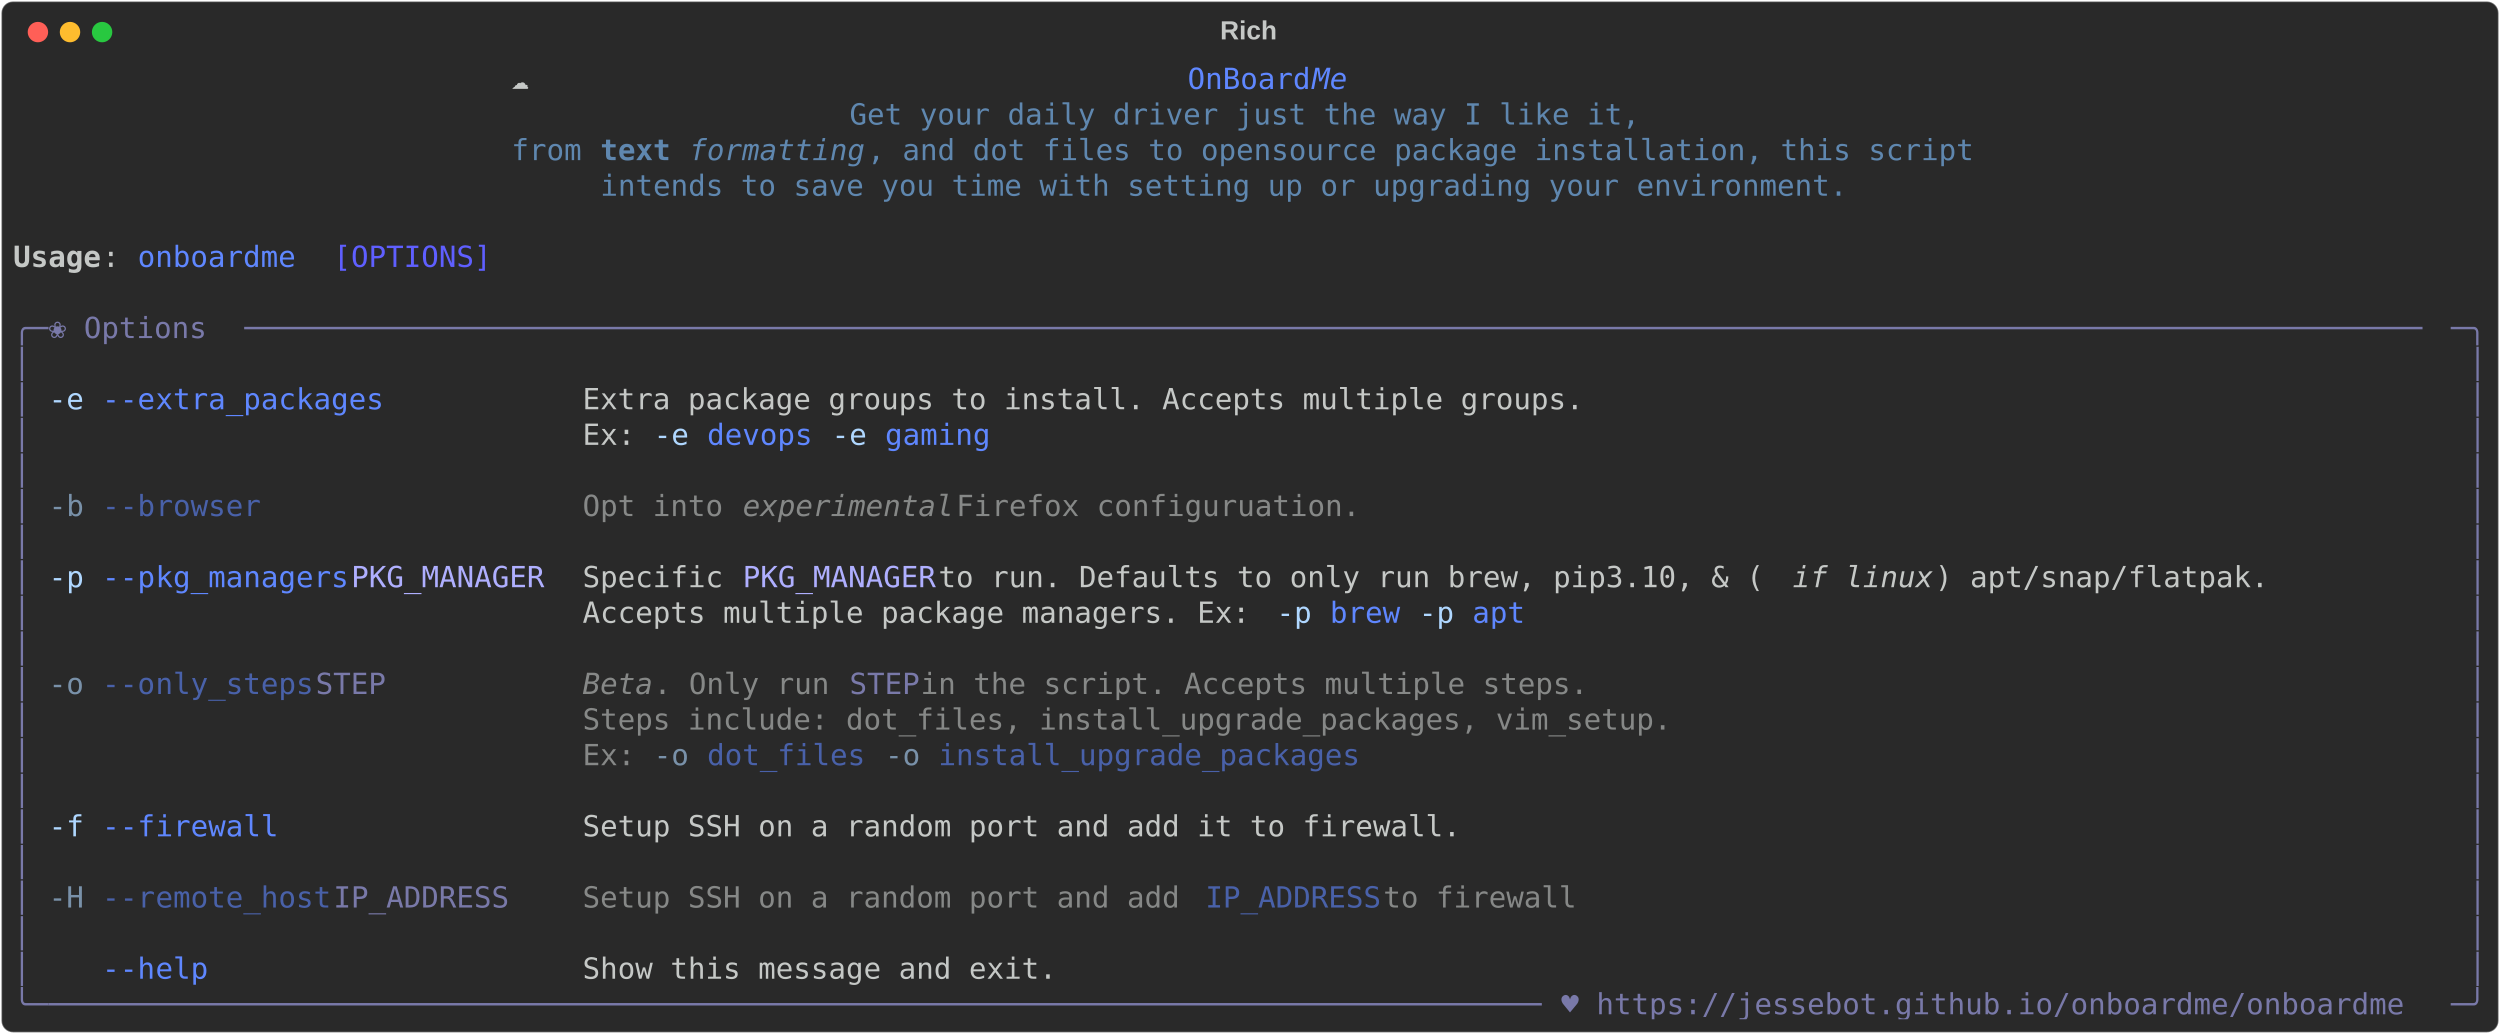
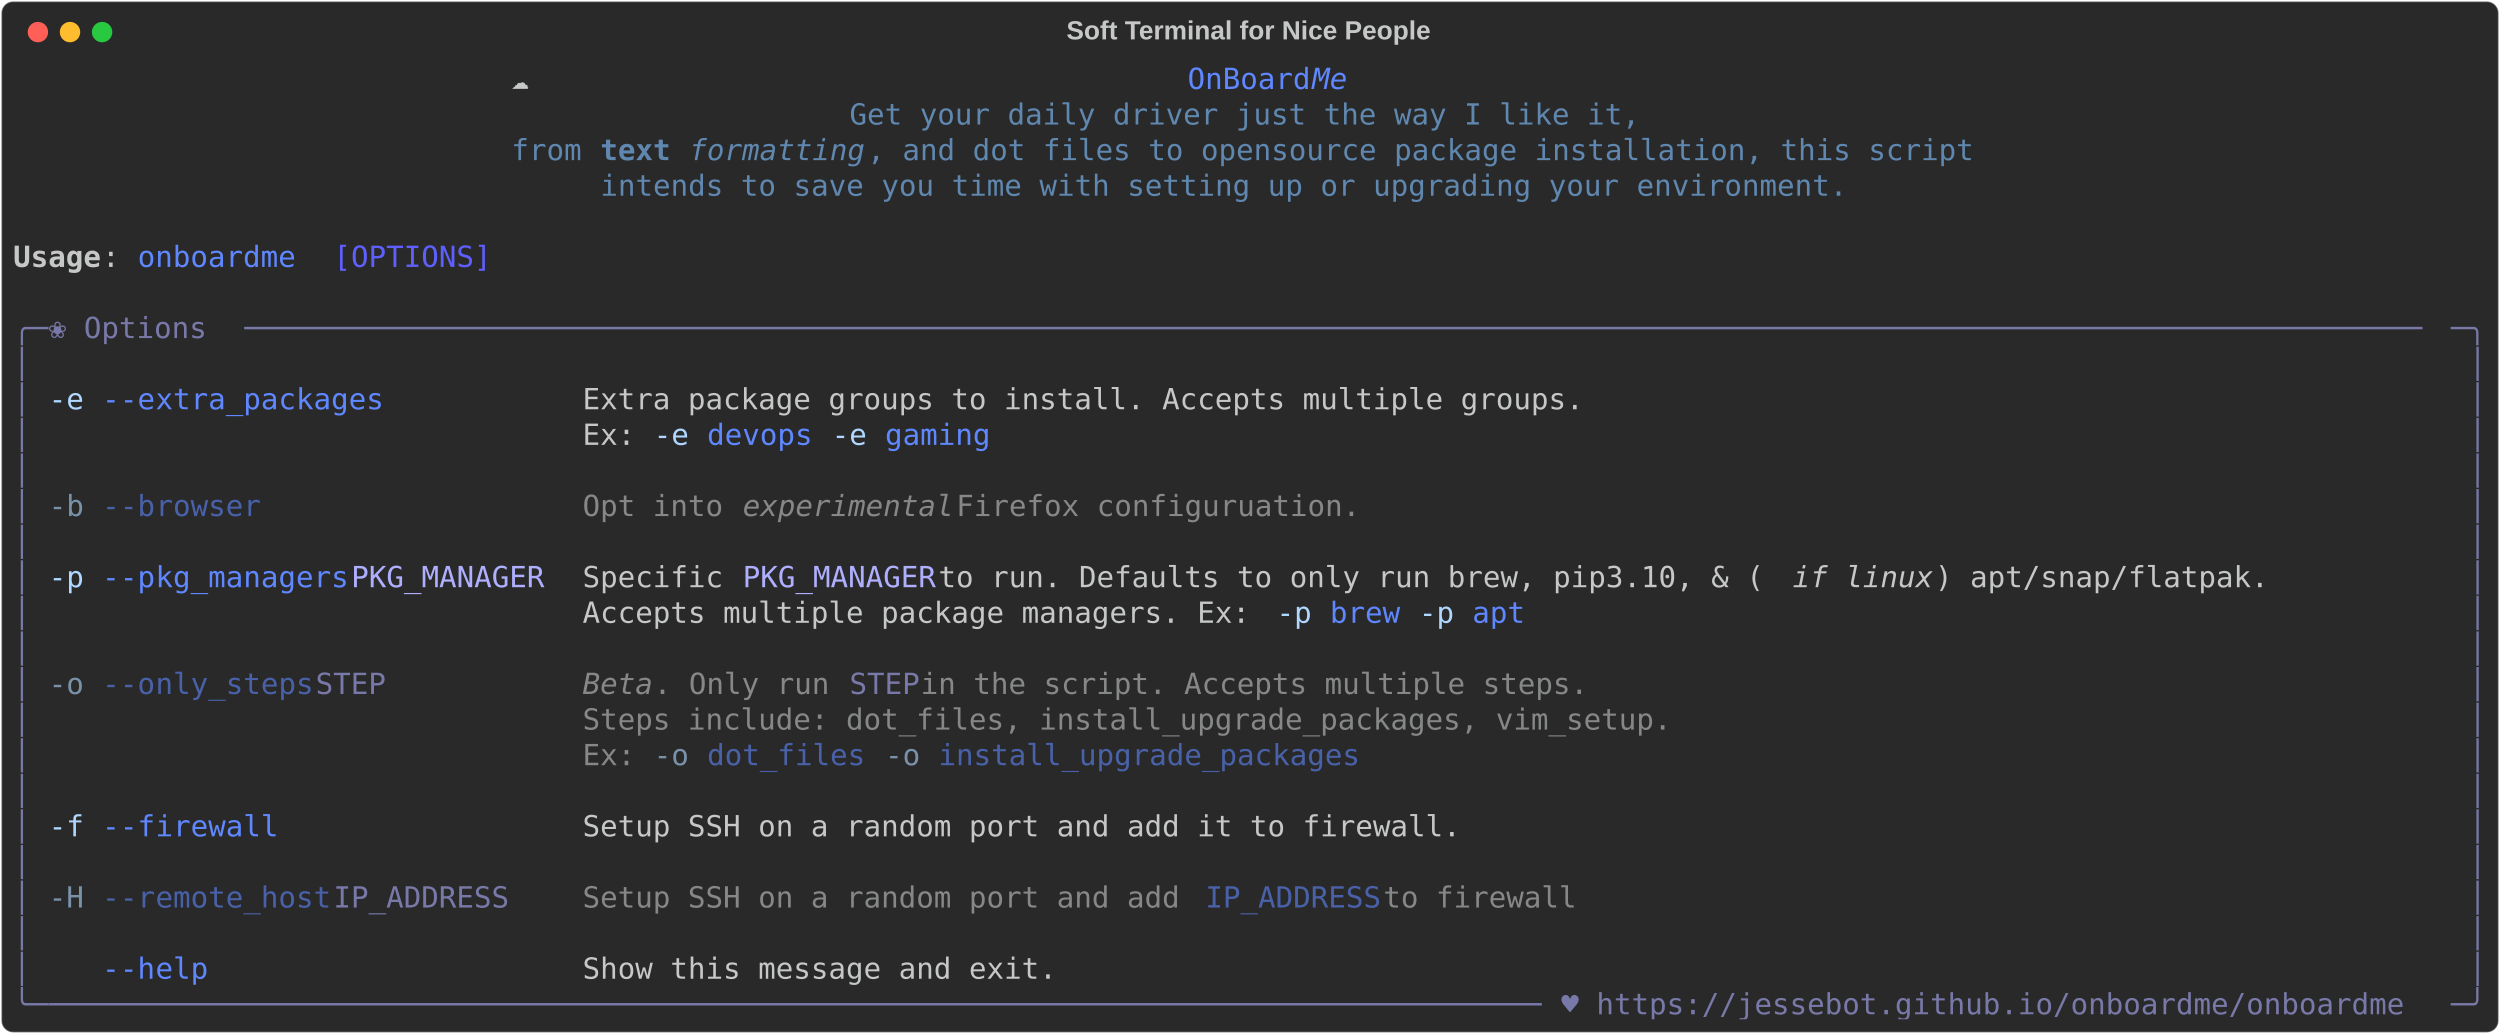
<svg xmlns="http://www.w3.org/2000/svg" class="rich-terminal" viewBox="0 0 1714 708.8">
  <style>

    @font-face {
        font-family: "Fira Code";
        src: local("FiraCode-Regular"),
                url("https://cdnjs.cloudflare.com/ajax/libs/firacode/6.2.0/woff2/FiraCode-Regular.woff2") format("woff2"),
                url("https://cdnjs.cloudflare.com/ajax/libs/firacode/6.2.0/woff/FiraCode-Regular.woff") format("woff");
        font-style: normal;
        font-weight: 400;
    }
    @font-face {
        font-family: "Fira Code";
        src: local("FiraCode-Bold"),
                url("https://cdnjs.cloudflare.com/ajax/libs/firacode/6.2.0/woff2/FiraCode-Bold.woff2") format("woff2"),
                url("https://cdnjs.cloudflare.com/ajax/libs/firacode/6.2.0/woff/FiraCode-Bold.woff") format("woff");
        font-style: bold;
        font-weight: 700;
    }

    .terminal-1534585519-matrix {
        font-family: Fira Code, monospace;
        font-size: 20px;
        line-height: 24.4px;
        font-variant-east-asian: full-width;
    }

    .terminal-1534585519-title {
        font-size: 18px;
        font-weight: bold;
        font-family: arial;
    }

    .terminal-1534585519-r1 { fill: #c5c8c6 }
.terminal-1534585519-r2 { fill: #5f87ff }
.terminal-1534585519-r3 { fill: #5f87ff;font-style: italic; }
.terminal-1534585519-r4 { fill: #5f87af }
.terminal-1534585519-r5 { fill: #5f87af;font-weight: bold }
.terminal-1534585519-r6 { fill: #5f87af;font-style: italic; }
.terminal-1534585519-r7 { fill: #c5c8c6;font-weight: bold }
.terminal-1534585519-r8 { fill: #5f5fff }
.terminal-1534585519-r9 { fill: #7979a9 }
.terminal-1534585519-r10 { fill: #afd7ff }
.terminal-1534585519-r11 { fill: #868887 }
.terminal-1534585519-r12 { fill: #7991a9 }
.terminal-1534585519-r13 { fill: #4961a9 }
.terminal-1534585519-r14 { fill: #868887;font-style: italic; }
.terminal-1534585519-r15 { fill: #afafff }
.terminal-1534585519-r16 { fill: #c5c8c6;font-style: italic; }
    </style>
  <defs>
    <clipPath id="terminal-1534585519-clip-terminal">
      <rect x="0" y="0" width="1694.8" height="657.8" />
    </clipPath>
    <clipPath id="terminal-1534585519-line-0">
      <rect x="0" y="1.5" width="1695.8" height="24.65" />
    </clipPath>
    <clipPath id="terminal-1534585519-line-1">
      <rect x="0" y="25.9" width="1695.8" height="24.65" />
    </clipPath>
    <clipPath id="terminal-1534585519-line-2">
      <rect x="0" y="50.3" width="1695.8" height="24.65" />
    </clipPath>
    <clipPath id="terminal-1534585519-line-3">
      <rect x="0" y="74.7" width="1695.8" height="24.65" />
    </clipPath>
    <clipPath id="terminal-1534585519-line-4">
      <rect x="0" y="99.1" width="1695.8" height="24.65" />
    </clipPath>
    <clipPath id="terminal-1534585519-line-5">
      <rect x="0" y="123.5" width="1695.8" height="24.65" />
    </clipPath>
    <clipPath id="terminal-1534585519-line-6">
      <rect x="0" y="147.9" width="1695.8" height="24.65" />
    </clipPath>
    <clipPath id="terminal-1534585519-line-7">
      <rect x="0" y="172.3" width="1695.8" height="24.65" />
    </clipPath>
    <clipPath id="terminal-1534585519-line-8">
      <rect x="0" y="196.7" width="1695.8" height="24.65" />
    </clipPath>
    <clipPath id="terminal-1534585519-line-9">
      <rect x="0" y="221.1" width="1695.8" height="24.65" />
    </clipPath>
    <clipPath id="terminal-1534585519-line-10">
      <rect x="0" y="245.5" width="1695.8" height="24.65" />
    </clipPath>
    <clipPath id="terminal-1534585519-line-11">
      <rect x="0" y="269.9" width="1695.8" height="24.65" />
    </clipPath>
    <clipPath id="terminal-1534585519-line-12">
      <rect x="0" y="294.3" width="1695.8" height="24.65" />
    </clipPath>
    <clipPath id="terminal-1534585519-line-13">
      <rect x="0" y="318.7" width="1695.8" height="24.65" />
    </clipPath>
    <clipPath id="terminal-1534585519-line-14">
      <rect x="0" y="343.1" width="1695.8" height="24.65" />
    </clipPath>
    <clipPath id="terminal-1534585519-line-15">
      <rect x="0" y="367.5" width="1695.8" height="24.65" />
    </clipPath>
    <clipPath id="terminal-1534585519-line-16">
      <rect x="0" y="391.9" width="1695.8" height="24.65" />
    </clipPath>
    <clipPath id="terminal-1534585519-line-17">
      <rect x="0" y="416.3" width="1695.8" height="24.65" />
    </clipPath>
    <clipPath id="terminal-1534585519-line-18">
      <rect x="0" y="440.7" width="1695.8" height="24.65" />
    </clipPath>
    <clipPath id="terminal-1534585519-line-19">
      <rect x="0" y="465.1" width="1695.8" height="24.65" />
    </clipPath>
    <clipPath id="terminal-1534585519-line-20">
      <rect x="0" y="489.5" width="1695.8" height="24.65" />
    </clipPath>
    <clipPath id="terminal-1534585519-line-21">
      <rect x="0" y="513.9" width="1695.8" height="24.65" />
    </clipPath>
    <clipPath id="terminal-1534585519-line-22">
      <rect x="0" y="538.3" width="1695.8" height="24.65" />
    </clipPath>
    <clipPath id="terminal-1534585519-line-23">
      <rect x="0" y="562.7" width="1695.8" height="24.65" />
    </clipPath>
    <clipPath id="terminal-1534585519-line-24">
      <rect x="0" y="587.1" width="1695.8" height="24.65" />
    </clipPath>
    <clipPath id="terminal-1534585519-line-25">
      <rect x="0" y="611.5" width="1695.8" height="24.65" />
    </clipPath>
  </defs>
  <rect fill="#292929" stroke="rgba(255,255,255,0.35)" stroke-width="1" x="1" y="1" width="1712" height="706.8" rx="8" />
-   <text class="terminal-1534585519-title" fill="#c5c8c6" text-anchor="middle" x="856" y="27">Rich</text>
+   <text class="terminal-1534585519-title" fill="#c5c8c6" text-anchor="middle" x="856" y="27">Soft Terminal for Nice People</text>
  <g transform="translate(26,22)">
    <circle cx="0" cy="0" r="7" fill="#ff5f57" />
    <circle cx="22" cy="0" r="7" fill="#febc2e" />
    <circle cx="44" cy="0" r="7" fill="#28c840" />
  </g>
  <g transform="translate(9, 41)" clip-path="url(#terminal-1534585519-clip-terminal)">
    <g class="terminal-1534585519-matrix">
      <text class="terminal-1534585519-r1" x="341.6" y="20" textLength="463.6" clip-path="url(#terminal-1534585519-line-0)">                                    ☁ </text>
      <text class="terminal-1534585519-r2" x="805.2" y="20" textLength="85.4" clip-path="url(#terminal-1534585519-line-0)">OnBoard</text>
      <text class="terminal-1534585519-r3" x="890.6" y="20" textLength="24.4" clip-path="url(#terminal-1534585519-line-0)">Me</text>
      <text class="terminal-1534585519-r1" x="1695.8" y="20" textLength="12.2" clip-path="url(#terminal-1534585519-line-0)">
</text>
      <text class="terminal-1534585519-r4" x="573.4" y="44.4" textLength="549" clip-path="url(#terminal-1534585519-line-1)">Get your daily driver just the way I like it,</text>
      <text class="terminal-1534585519-r1" x="1695.8" y="44.4" textLength="12.2" clip-path="url(#terminal-1534585519-line-1)">
</text>
      <text class="terminal-1534585519-r4" x="341.6" y="68.8" textLength="61" clip-path="url(#terminal-1534585519-line-2)">from </text>
      <text class="terminal-1534585519-r5" x="402.6" y="68.8" textLength="48.8" clip-path="url(#terminal-1534585519-line-2)">text</text>
      <text class="terminal-1534585519-r6" x="463.6" y="68.8" textLength="122" clip-path="url(#terminal-1534585519-line-2)">formatting</text>
      <text class="terminal-1534585519-r4" x="585.6" y="68.8" textLength="768.6" clip-path="url(#terminal-1534585519-line-2)">, and dot files to opensource package installation, this script</text>
      <text class="terminal-1534585519-r1" x="1695.8" y="68.8" textLength="12.2" clip-path="url(#terminal-1534585519-line-2)">
</text>
      <text class="terminal-1534585519-r4" x="402.6" y="93.2" textLength="878.4" clip-path="url(#terminal-1534585519-line-3)"> intends to save you time with setting up or upgrading your environment.</text>
      <text class="terminal-1534585519-r1" x="1695.8" y="93.2" textLength="12.2" clip-path="url(#terminal-1534585519-line-3)">
</text>
      <text class="terminal-1534585519-r1" x="1695.8" y="117.6" textLength="12.2" clip-path="url(#terminal-1534585519-line-4)">
</text>
      <text class="terminal-1534585519-r7" x="0" y="142" textLength="61" clip-path="url(#terminal-1534585519-line-5)">Usage</text>
      <text class="terminal-1534585519-r1" x="61" y="142" textLength="24.4" clip-path="url(#terminal-1534585519-line-5)">: </text>
      <text class="terminal-1534585519-r2" x="85.4" y="142" textLength="122" clip-path="url(#terminal-1534585519-line-5)"> onboardme</text>
      <text class="terminal-1534585519-r8" x="219.6" y="142" textLength="109.8" clip-path="url(#terminal-1534585519-line-5)">[OPTIONS]</text>
      <text class="terminal-1534585519-r1" x="1695.8" y="142" textLength="12.2" clip-path="url(#terminal-1534585519-line-5)">
</text>
      <text class="terminal-1534585519-r1" x="1695.8" y="166.4" textLength="12.2" clip-path="url(#terminal-1534585519-line-6)">
</text>
      <text class="terminal-1534585519-r9" x="0" y="190.8" textLength="24.4" clip-path="url(#terminal-1534585519-line-7)">╭─</text>
      <text class="terminal-1534585519-r9" x="24.4" y="190.8" textLength="134.2" clip-path="url(#terminal-1534585519-line-7)"> ❀ Options </text>
      <text class="terminal-1534585519-r9" x="158.6" y="190.8" textLength="1512.8" clip-path="url(#terminal-1534585519-line-7)">────────────────────────────────────────────────────────────────────────────────────────────────────────────────────────────</text>
      <text class="terminal-1534585519-r9" x="1671.4" y="190.8" textLength="24.4" clip-path="url(#terminal-1534585519-line-7)">─╮</text>
      <text class="terminal-1534585519-r1" x="1695.8" y="190.8" textLength="12.2" clip-path="url(#terminal-1534585519-line-7)">
</text>
      <text class="terminal-1534585519-r9" x="0" y="215.2" textLength="12.2" clip-path="url(#terminal-1534585519-line-8)">│</text>
      <text class="terminal-1534585519-r9" x="1683.6" y="215.2" textLength="12.2" clip-path="url(#terminal-1534585519-line-8)">│</text>
      <text class="terminal-1534585519-r1" x="1695.8" y="215.2" textLength="12.2" clip-path="url(#terminal-1534585519-line-8)">
</text>
      <text class="terminal-1534585519-r9" x="0" y="239.6" textLength="12.2" clip-path="url(#terminal-1534585519-line-9)">│</text>
      <text class="terminal-1534585519-r10" x="24.4" y="239.6" textLength="24.4" clip-path="url(#terminal-1534585519-line-9)">-e</text>
      <text class="terminal-1534585519-r2" x="61" y="239.6" textLength="12.2" clip-path="url(#terminal-1534585519-line-9)">-</text>
      <text class="terminal-1534585519-r2" x="73.2" y="239.6" textLength="24.4" clip-path="url(#terminal-1534585519-line-9)">-e</text>
      <text class="terminal-1534585519-r2" x="97.6" y="239.6" textLength="158.6" clip-path="url(#terminal-1534585519-line-9)">xtra_packages</text>
      <text class="terminal-1534585519-r1" x="390.4" y="239.6" textLength="1159" clip-path="url(#terminal-1534585519-line-9)">Extra package groups to install. Accepts multiple groups.                                      </text>
      <text class="terminal-1534585519-r9" x="1683.6" y="239.6" textLength="12.2" clip-path="url(#terminal-1534585519-line-9)">│</text>
      <text class="terminal-1534585519-r1" x="1695.8" y="239.6" textLength="12.2" clip-path="url(#terminal-1534585519-line-9)">
</text>
      <text class="terminal-1534585519-r9" x="0" y="264" textLength="12.2" clip-path="url(#terminal-1534585519-line-10)">│</text>
      <text class="terminal-1534585519-r1" x="390.4" y="264" textLength="48.8" clip-path="url(#terminal-1534585519-line-10)">Ex: </text>
      <text class="terminal-1534585519-r10" x="439.2" y="264" textLength="24.4" clip-path="url(#terminal-1534585519-line-10)">-e</text>
      <text class="terminal-1534585519-r2" x="475.8" y="264" textLength="73.2" clip-path="url(#terminal-1534585519-line-10)">devops</text>
      <text class="terminal-1534585519-r10" x="561.2" y="264" textLength="24.4" clip-path="url(#terminal-1534585519-line-10)">-e</text>
      <text class="terminal-1534585519-r2" x="597.8" y="264" textLength="73.2" clip-path="url(#terminal-1534585519-line-10)">gaming</text>
      <text class="terminal-1534585519-r9" x="1683.6" y="264" textLength="12.2" clip-path="url(#terminal-1534585519-line-10)">│</text>
      <text class="terminal-1534585519-r1" x="1695.8" y="264" textLength="12.2" clip-path="url(#terminal-1534585519-line-10)">
</text>
      <text class="terminal-1534585519-r9" x="0" y="288.4" textLength="12.2" clip-path="url(#terminal-1534585519-line-11)">│</text>
      <text class="terminal-1534585519-r9" x="1683.6" y="288.4" textLength="12.2" clip-path="url(#terminal-1534585519-line-11)">│</text>
      <text class="terminal-1534585519-r1" x="1695.8" y="288.4" textLength="12.2" clip-path="url(#terminal-1534585519-line-11)">
</text>
      <text class="terminal-1534585519-r9" x="0" y="312.8" textLength="12.2" clip-path="url(#terminal-1534585519-line-12)">│</text>
      <text class="terminal-1534585519-r12" x="24.4" y="312.8" textLength="24.4" clip-path="url(#terminal-1534585519-line-12)">-b</text>
      <text class="terminal-1534585519-r13" x="61" y="312.8" textLength="12.2" clip-path="url(#terminal-1534585519-line-12)">-</text>
      <text class="terminal-1534585519-r13" x="73.2" y="312.8" textLength="24.4" clip-path="url(#terminal-1534585519-line-12)">-b</text>
      <text class="terminal-1534585519-r13" x="97.6" y="312.8" textLength="73.2" clip-path="url(#terminal-1534585519-line-12)">rowser</text>
      <text class="terminal-1534585519-r11" x="390.4" y="312.8" textLength="109.8" clip-path="url(#terminal-1534585519-line-12)">Opt into </text>
      <text class="terminal-1534585519-r14" x="500.2" y="312.8" textLength="146.4" clip-path="url(#terminal-1534585519-line-12)">experimental</text>
      <text class="terminal-1534585519-r11" x="646.6" y="312.8" textLength="902.8" clip-path="url(#terminal-1534585519-line-12)"> Firefox configuruation.                                                  </text>
      <text class="terminal-1534585519-r9" x="1683.6" y="312.8" textLength="12.2" clip-path="url(#terminal-1534585519-line-12)">│</text>
      <text class="terminal-1534585519-r1" x="1695.8" y="312.8" textLength="12.2" clip-path="url(#terminal-1534585519-line-12)">
</text>
      <text class="terminal-1534585519-r9" x="0" y="337.2" textLength="12.2" clip-path="url(#terminal-1534585519-line-13)">│</text>
      <text class="terminal-1534585519-r9" x="1683.6" y="337.2" textLength="12.2" clip-path="url(#terminal-1534585519-line-13)">│</text>
      <text class="terminal-1534585519-r1" x="1695.8" y="337.2" textLength="12.2" clip-path="url(#terminal-1534585519-line-13)">
</text>
      <text class="terminal-1534585519-r9" x="0" y="361.6" textLength="12.2" clip-path="url(#terminal-1534585519-line-14)">│</text>
      <text class="terminal-1534585519-r10" x="24.4" y="361.6" textLength="24.4" clip-path="url(#terminal-1534585519-line-14)">-p</text>
      <text class="terminal-1534585519-r2" x="61" y="361.6" textLength="12.2" clip-path="url(#terminal-1534585519-line-14)">-</text>
      <text class="terminal-1534585519-r2" x="73.2" y="361.6" textLength="24.4" clip-path="url(#terminal-1534585519-line-14)">-p</text>
      <text class="terminal-1534585519-r2" x="97.6" y="361.6" textLength="134.2" clip-path="url(#terminal-1534585519-line-14)">kg_managers</text>
      <text class="terminal-1534585519-r15" x="231.8" y="361.6" textLength="146.4" clip-path="url(#terminal-1534585519-line-14)"> PKG_MANAGER</text>
      <text class="terminal-1534585519-r1" x="390.4" y="361.6" textLength="109.8" clip-path="url(#terminal-1534585519-line-14)">Specific </text>
      <text class="terminal-1534585519-r15" x="500.2" y="361.6" textLength="134.2" clip-path="url(#terminal-1534585519-line-14)">PKG_MANAGER</text>
      <text class="terminal-1534585519-r1" x="634.4" y="361.6" textLength="585.6" clip-path="url(#terminal-1534585519-line-14)"> to run. Defaults to only run brew, pip3.10, &amp; (</text>
      <text class="terminal-1534585519-r16" x="1220" y="361.6" textLength="97.6" clip-path="url(#terminal-1534585519-line-14)">if linux</text>
      <text class="terminal-1534585519-r1" x="1317.6" y="361.6" textLength="231.8" clip-path="url(#terminal-1534585519-line-14)">) apt/snap/flatpak.</text>
      <text class="terminal-1534585519-r9" x="1683.6" y="361.6" textLength="12.2" clip-path="url(#terminal-1534585519-line-14)">│</text>
      <text class="terminal-1534585519-r1" x="1695.8" y="361.6" textLength="12.2" clip-path="url(#terminal-1534585519-line-14)">
</text>
      <text class="terminal-1534585519-r9" x="0" y="386" textLength="12.2" clip-path="url(#terminal-1534585519-line-15)">│</text>
      <text class="terminal-1534585519-r1" x="390.4" y="386" textLength="475.8" clip-path="url(#terminal-1534585519-line-15)">Accepts multiple package managers. Ex: </text>
      <text class="terminal-1534585519-r10" x="866.2" y="386" textLength="24.4" clip-path="url(#terminal-1534585519-line-15)">-p</text>
      <text class="terminal-1534585519-r2" x="902.8" y="386" textLength="48.8" clip-path="url(#terminal-1534585519-line-15)">brew</text>
      <text class="terminal-1534585519-r10" x="963.8" y="386" textLength="24.4" clip-path="url(#terminal-1534585519-line-15)">-p</text>
      <text class="terminal-1534585519-r2" x="1000.4" y="386" textLength="36.6" clip-path="url(#terminal-1534585519-line-15)">apt</text>
      <text class="terminal-1534585519-r9" x="1683.6" y="386" textLength="12.2" clip-path="url(#terminal-1534585519-line-15)">│</text>
      <text class="terminal-1534585519-r1" x="1695.8" y="386" textLength="12.2" clip-path="url(#terminal-1534585519-line-15)">
</text>
      <text class="terminal-1534585519-r9" x="0" y="410.4" textLength="12.2" clip-path="url(#terminal-1534585519-line-16)">│</text>
      <text class="terminal-1534585519-r9" x="1683.6" y="410.4" textLength="12.2" clip-path="url(#terminal-1534585519-line-16)">│</text>
      <text class="terminal-1534585519-r1" x="1695.8" y="410.4" textLength="12.2" clip-path="url(#terminal-1534585519-line-16)">
</text>
      <text class="terminal-1534585519-r9" x="0" y="434.8" textLength="12.2" clip-path="url(#terminal-1534585519-line-17)">│</text>
      <text class="terminal-1534585519-r12" x="24.4" y="434.8" textLength="24.4" clip-path="url(#terminal-1534585519-line-17)">-o</text>
      <text class="terminal-1534585519-r13" x="61" y="434.8" textLength="12.2" clip-path="url(#terminal-1534585519-line-17)">-</text>
      <text class="terminal-1534585519-r13" x="73.2" y="434.8" textLength="24.4" clip-path="url(#terminal-1534585519-line-17)">-o</text>
      <text class="terminal-1534585519-r13" x="97.6" y="434.8" textLength="109.8" clip-path="url(#terminal-1534585519-line-17)">nly_steps</text>
      <text class="terminal-1534585519-r9" x="207.4" y="434.8" textLength="61" clip-path="url(#terminal-1534585519-line-17)"> STEP</text>
      <text class="terminal-1534585519-r14" x="390.4" y="434.8" textLength="48.8" clip-path="url(#terminal-1534585519-line-17)">Beta</text>
      <text class="terminal-1534585519-r11" x="439.2" y="434.8" textLength="134.2" clip-path="url(#terminal-1534585519-line-17)">. Only run </text>
      <text class="terminal-1534585519-r9" x="573.4" y="434.8" textLength="48.8" clip-path="url(#terminal-1534585519-line-17)">STEP</text>
      <text class="terminal-1534585519-r11" x="622.2" y="434.8" textLength="927.2" clip-path="url(#terminal-1534585519-line-17)"> in the script. Accepts multiple steps.                                     </text>
      <text class="terminal-1534585519-r9" x="1683.6" y="434.8" textLength="12.2" clip-path="url(#terminal-1534585519-line-17)">│</text>
      <text class="terminal-1534585519-r1" x="1695.8" y="434.8" textLength="12.2" clip-path="url(#terminal-1534585519-line-17)">
</text>
      <text class="terminal-1534585519-r9" x="0" y="459.2" textLength="12.2" clip-path="url(#terminal-1534585519-line-18)">│</text>
      <text class="terminal-1534585519-r11" x="390.4" y="459.2" textLength="1159" clip-path="url(#terminal-1534585519-line-18)">Steps include: dot_files, install_upgrade_packages, vim_setup.                                 </text>
      <text class="terminal-1534585519-r9" x="1683.6" y="459.2" textLength="12.2" clip-path="url(#terminal-1534585519-line-18)">│</text>
      <text class="terminal-1534585519-r1" x="1695.8" y="459.2" textLength="12.2" clip-path="url(#terminal-1534585519-line-18)">
</text>
      <text class="terminal-1534585519-r9" x="0" y="483.6" textLength="12.2" clip-path="url(#terminal-1534585519-line-19)">│</text>
      <text class="terminal-1534585519-r11" x="390.4" y="483.6" textLength="48.8" clip-path="url(#terminal-1534585519-line-19)">Ex: </text>
      <text class="terminal-1534585519-r12" x="439.2" y="483.6" textLength="24.4" clip-path="url(#terminal-1534585519-line-19)">-o</text>
      <text class="terminal-1534585519-r13" x="475.8" y="483.6" textLength="109.8" clip-path="url(#terminal-1534585519-line-19)">dot_files</text>
      <text class="terminal-1534585519-r12" x="597.8" y="483.6" textLength="24.4" clip-path="url(#terminal-1534585519-line-19)">-o</text>
      <text class="terminal-1534585519-r13" x="634.4" y="483.6" textLength="292.8" clip-path="url(#terminal-1534585519-line-19)">install_upgrade_packages</text>
      <text class="terminal-1534585519-r9" x="1683.6" y="483.6" textLength="12.2" clip-path="url(#terminal-1534585519-line-19)">│</text>
      <text class="terminal-1534585519-r1" x="1695.8" y="483.6" textLength="12.2" clip-path="url(#terminal-1534585519-line-19)">
</text>
      <text class="terminal-1534585519-r9" x="0" y="508" textLength="12.2" clip-path="url(#terminal-1534585519-line-20)">│</text>
      <text class="terminal-1534585519-r9" x="1683.6" y="508" textLength="12.2" clip-path="url(#terminal-1534585519-line-20)">│</text>
      <text class="terminal-1534585519-r1" x="1695.8" y="508" textLength="12.2" clip-path="url(#terminal-1534585519-line-20)">
</text>
      <text class="terminal-1534585519-r9" x="0" y="532.4" textLength="12.2" clip-path="url(#terminal-1534585519-line-21)">│</text>
      <text class="terminal-1534585519-r10" x="24.4" y="532.4" textLength="24.4" clip-path="url(#terminal-1534585519-line-21)">-f</text>
      <text class="terminal-1534585519-r2" x="61" y="532.4" textLength="12.2" clip-path="url(#terminal-1534585519-line-21)">-</text>
      <text class="terminal-1534585519-r2" x="73.2" y="532.4" textLength="24.4" clip-path="url(#terminal-1534585519-line-21)">-f</text>
      <text class="terminal-1534585519-r2" x="97.6" y="532.4" textLength="85.4" clip-path="url(#terminal-1534585519-line-21)">irewall</text>
      <text class="terminal-1534585519-r1" x="390.4" y="532.4" textLength="1159" clip-path="url(#terminal-1534585519-line-21)">Setup SSH on a random port and add it to firewall.                                             </text>
      <text class="terminal-1534585519-r9" x="1683.6" y="532.4" textLength="12.2" clip-path="url(#terminal-1534585519-line-21)">│</text>
      <text class="terminal-1534585519-r1" x="1695.8" y="532.4" textLength="12.2" clip-path="url(#terminal-1534585519-line-21)">
</text>
      <text class="terminal-1534585519-r9" x="0" y="556.8" textLength="12.2" clip-path="url(#terminal-1534585519-line-22)">│</text>
      <text class="terminal-1534585519-r9" x="1683.6" y="556.8" textLength="12.2" clip-path="url(#terminal-1534585519-line-22)">│</text>
      <text class="terminal-1534585519-r1" x="1695.8" y="556.8" textLength="12.2" clip-path="url(#terminal-1534585519-line-22)">
</text>
      <text class="terminal-1534585519-r9" x="0" y="581.2" textLength="12.2" clip-path="url(#terminal-1534585519-line-23)">│</text>
      <text class="terminal-1534585519-r12" x="24.4" y="581.2" textLength="24.4" clip-path="url(#terminal-1534585519-line-23)">-H</text>
      <text class="terminal-1534585519-r13" x="61" y="581.2" textLength="12.2" clip-path="url(#terminal-1534585519-line-23)">-</text>
      <text class="terminal-1534585519-r13" x="73.2" y="581.2" textLength="24.4" clip-path="url(#terminal-1534585519-line-23)">-r</text>
      <text class="terminal-1534585519-r13" x="97.6" y="581.2" textLength="122" clip-path="url(#terminal-1534585519-line-23)">emote_host</text>
      <text class="terminal-1534585519-r9" x="219.6" y="581.2" textLength="134.2" clip-path="url(#terminal-1534585519-line-23)"> IP_ADDRESS</text>
      <text class="terminal-1534585519-r11" x="390.4" y="581.2" textLength="427" clip-path="url(#terminal-1534585519-line-23)">Setup SSH on a random port and add </text>
      <text class="terminal-1534585519-r13" x="817.4" y="581.2" textLength="122" clip-path="url(#terminal-1534585519-line-23)">IP_ADDRESS</text>
      <text class="terminal-1534585519-r11" x="939.4" y="581.2" textLength="610" clip-path="url(#terminal-1534585519-line-23)"> to firewall                                      </text>
      <text class="terminal-1534585519-r9" x="1683.6" y="581.2" textLength="12.2" clip-path="url(#terminal-1534585519-line-23)">│</text>
      <text class="terminal-1534585519-r1" x="1695.8" y="581.2" textLength="12.2" clip-path="url(#terminal-1534585519-line-23)">
</text>
      <text class="terminal-1534585519-r9" x="0" y="605.6" textLength="12.2" clip-path="url(#terminal-1534585519-line-24)">│</text>
      <text class="terminal-1534585519-r9" x="1683.6" y="605.6" textLength="12.2" clip-path="url(#terminal-1534585519-line-24)">│</text>
      <text class="terminal-1534585519-r1" x="1695.8" y="605.6" textLength="12.2" clip-path="url(#terminal-1534585519-line-24)">
</text>
      <text class="terminal-1534585519-r9" x="0" y="630" textLength="12.2" clip-path="url(#terminal-1534585519-line-25)">│</text>
      <text class="terminal-1534585519-r2" x="61" y="630" textLength="12.2" clip-path="url(#terminal-1534585519-line-25)">-</text>
      <text class="terminal-1534585519-r2" x="73.2" y="630" textLength="24.4" clip-path="url(#terminal-1534585519-line-25)">-h</text>
      <text class="terminal-1534585519-r2" x="97.6" y="630" textLength="36.6" clip-path="url(#terminal-1534585519-line-25)">elp</text>
      <text class="terminal-1534585519-r1" x="390.4" y="630" textLength="1159" clip-path="url(#terminal-1534585519-line-25)">Show this message and exit.                                                                    </text>
      <text class="terminal-1534585519-r9" x="1683.6" y="630" textLength="12.2" clip-path="url(#terminal-1534585519-line-25)">│</text>
      <text class="terminal-1534585519-r1" x="1695.8" y="630" textLength="12.2" clip-path="url(#terminal-1534585519-line-25)">
</text>
      <text class="terminal-1534585519-r9" x="0" y="654.4" textLength="24.4" clip-path="url(#terminal-1534585519-line-26)">╰─</text>
      <text class="terminal-1534585519-r9" x="24.4" y="654.4" textLength="1037" clip-path="url(#terminal-1534585519-line-26)">─────────────────────────────────────────────────────────────────────────────────────</text>
      <text class="terminal-1534585519-r9" x="1061.4" y="654.4" textLength="610" clip-path="url(#terminal-1534585519-line-26)"> ♥ https://jessebot.github.io/onboardme/onboardme </text>
      <text class="terminal-1534585519-r9" x="1671.4" y="654.4" textLength="24.4" clip-path="url(#terminal-1534585519-line-26)">─╯</text>
      <text class="terminal-1534585519-r1" x="1695.8" y="654.4" textLength="12.2" clip-path="url(#terminal-1534585519-line-26)">
</text>
    </g>
  </g>
</svg>
